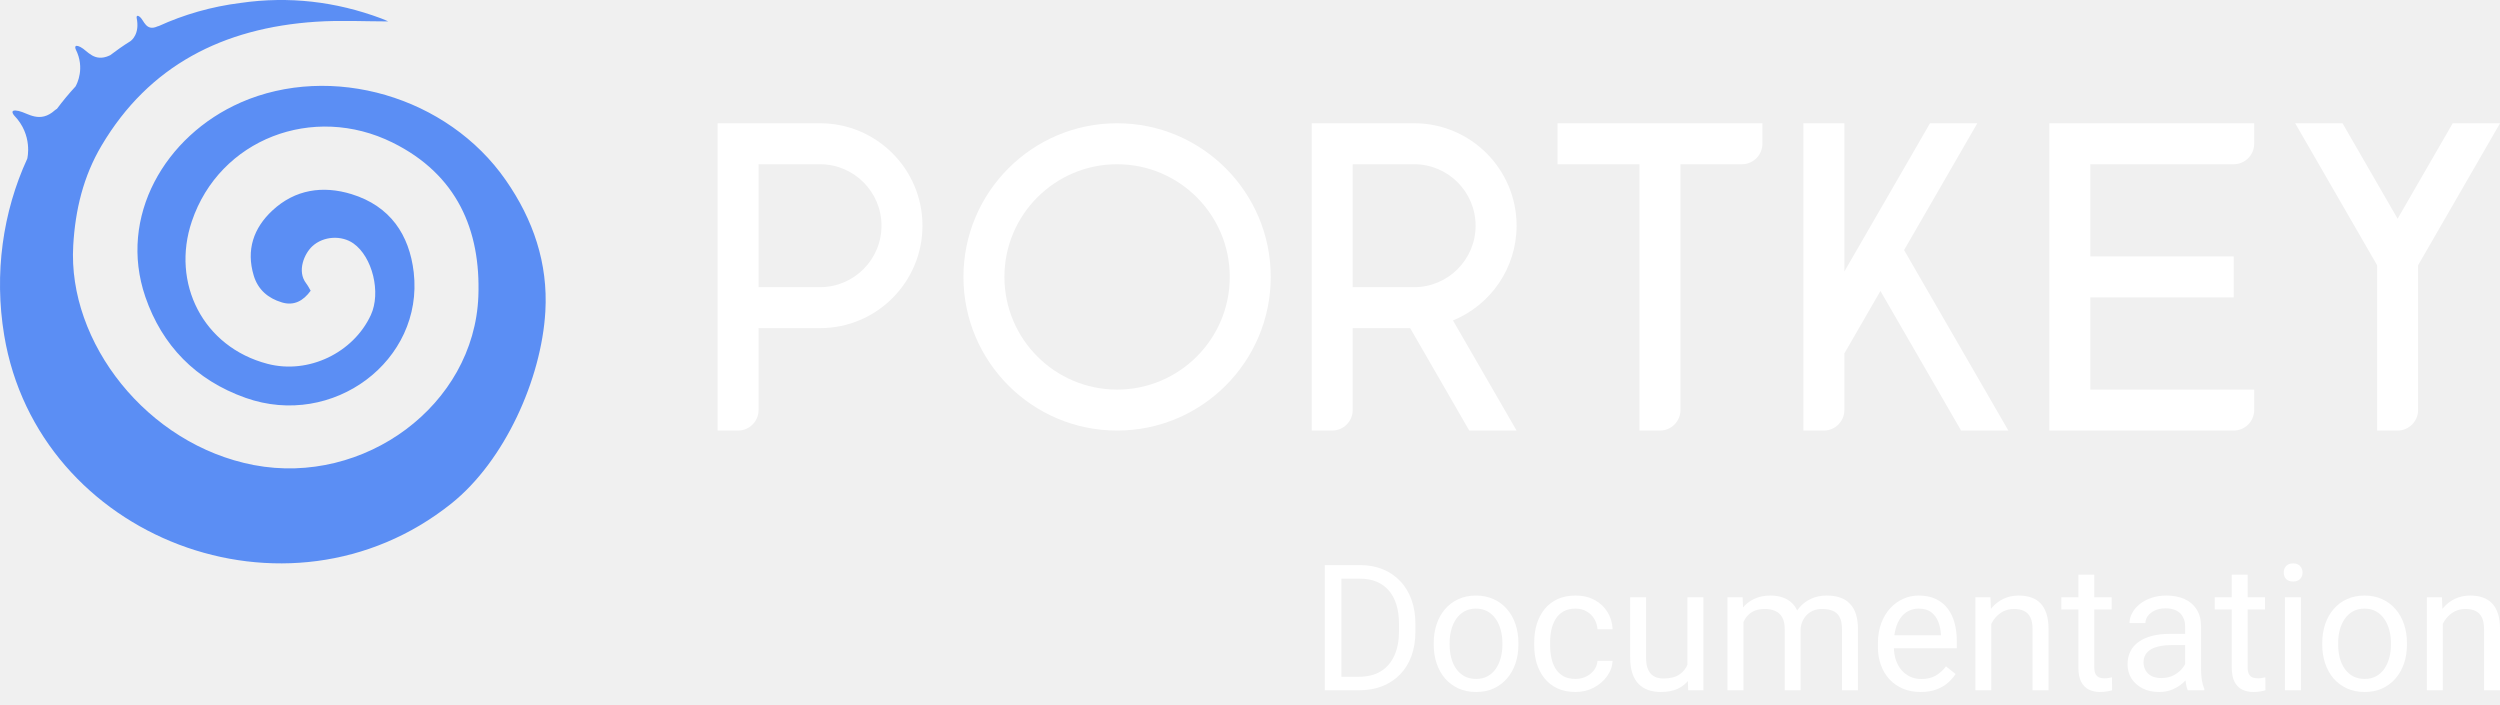
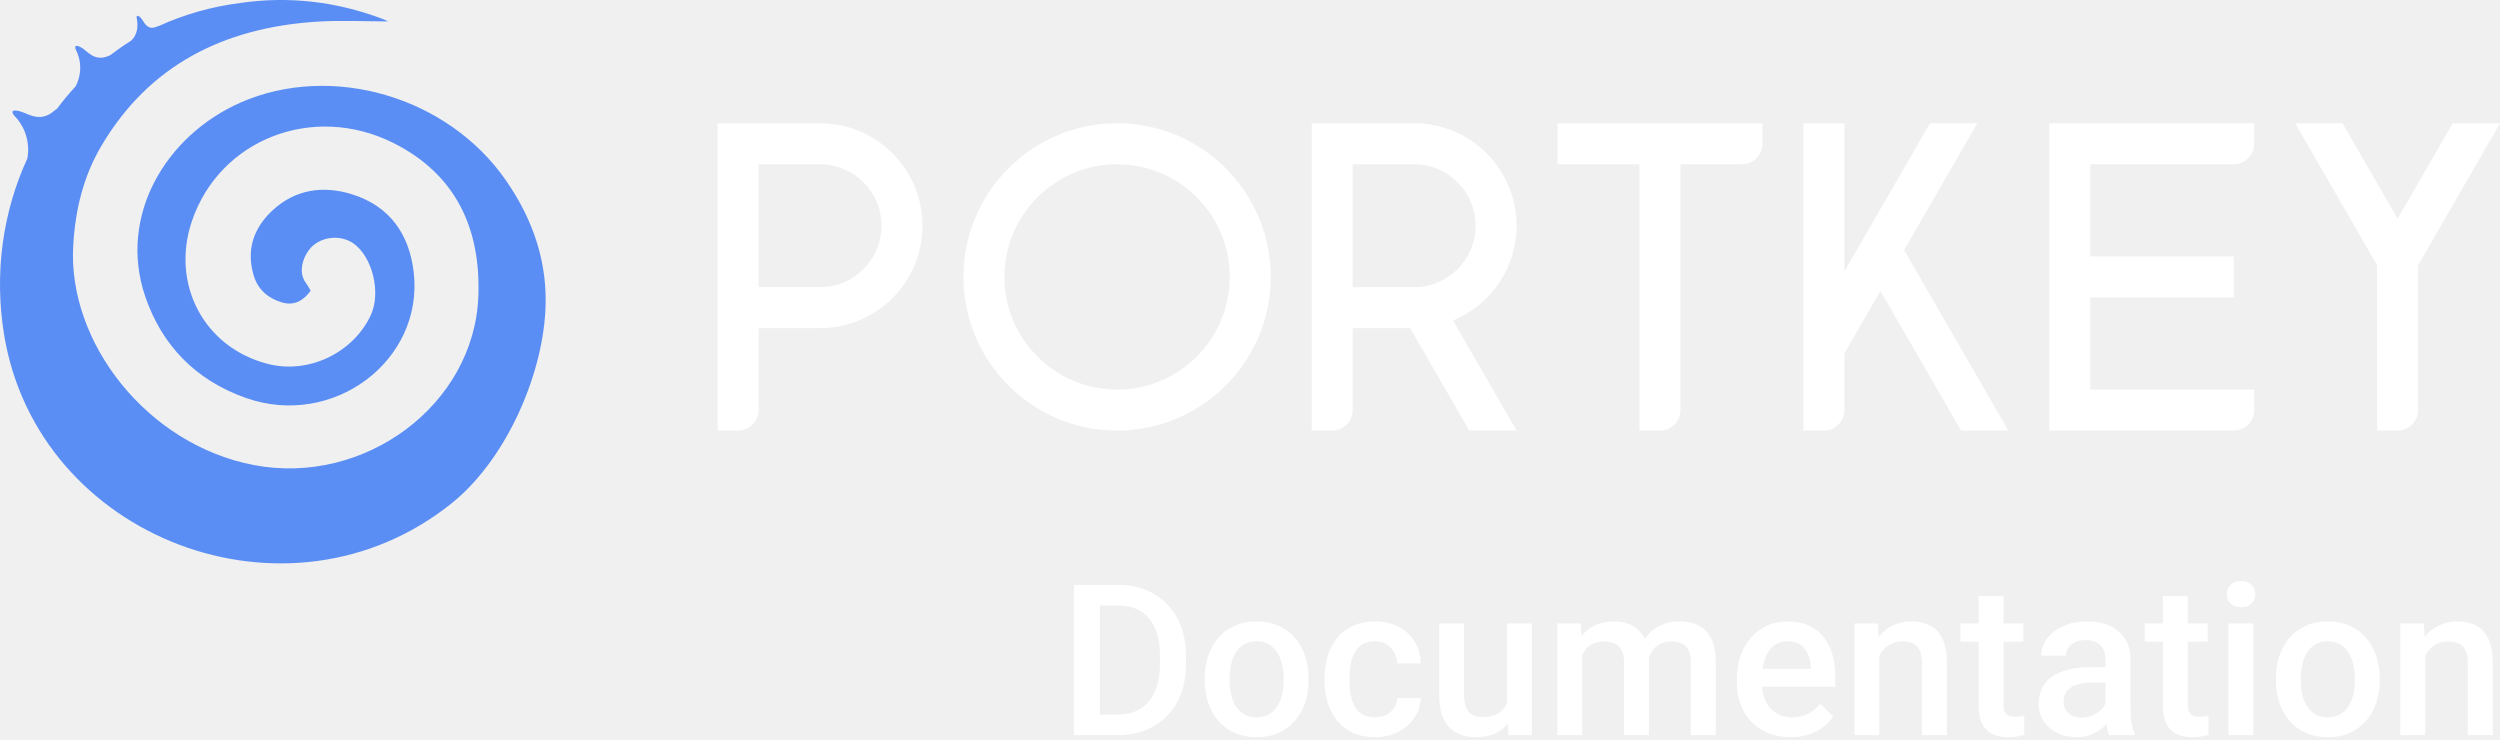
- <svg xmlns="http://www.w3.org/2000/svg" width="142" height="40" viewBox="0 0 142 40" fill="none">
-   <path d="M63.451 9.329C66.983 9.329 69.851 12.197 69.851 15.729C69.851 19.26 66.983 22.129 63.451 22.129C59.919 22.129 57.051 19.26 57.051 15.729C57.051 12.197 59.919 9.329 63.451 9.329ZM63.451 7.001C58.633 7.001 54.724 10.911 54.724 15.729C54.724 20.546 58.633 24.456 63.451 24.456C68.268 24.456 72.178 20.546 72.178 15.729C72.178 10.911 68.268 7.001 63.451 7.001Z" fill="white" />
-   <path d="M126.875 9.329C127.515 9.329 128.038 8.805 128.038 8.165V7.001H116.402V24.456H126.875C127.515 24.456 128.038 23.932 128.038 23.292V22.129H118.729V16.892H126.875V14.565H118.729V9.329H126.875Z" fill="white" />
-   <path d="M95.451 7.001H88.469V9.329H93.123V24.456H94.287C94.927 24.456 95.451 23.932 95.451 23.292V9.329H98.942C99.582 9.329 100.105 8.805 100.105 8.165V7.001H95.451Z" fill="white" />
-   <path d="M46.578 7.001H40.76V24.456H41.923C42.563 24.456 43.087 23.932 43.087 23.292V18.638H46.578C49.79 18.638 52.396 16.031 52.396 12.82C52.396 9.608 49.79 7.001 46.578 7.001ZM46.578 16.311H43.087V9.329H46.578C48.504 9.329 50.069 10.894 50.069 12.82C50.069 14.745 48.504 16.311 46.578 16.311Z" fill="white" />
-   <path d="M86.142 12.82C86.142 9.608 83.535 7.001 80.324 7.001H74.505V24.456H75.669C76.309 24.456 76.833 23.932 76.833 23.292V18.638H80.097L83.454 24.456H86.142L82.529 18.201C84.647 17.335 86.142 15.252 86.142 12.82ZM76.833 9.329H80.324C82.249 9.329 83.814 10.894 83.814 12.82C83.814 14.745 82.249 16.311 80.324 16.311H76.833V9.329Z" fill="white" />
-   <path d="M111.387 24.456H114.075L108.152 14.204L112.312 7.001H109.624L104.76 15.42V7.001H102.433V24.456H103.596C104.236 24.456 104.76 23.932 104.76 23.292V20.075L106.808 16.526L111.387 24.45V24.456Z" fill="white" />
-   <path d="M142.002 7.001H139.314L136.184 12.424L133.054 7.001H130.366L135.02 15.066V24.456H136.184C136.824 24.456 137.348 23.932 137.348 23.292V15.066L142.002 7.001Z" fill="white" />
-   <path d="M13.667 5.825C9.385 7.705 6.691 12.301 8.256 16.862C9.204 19.62 11.113 21.593 13.952 22.599C18.909 24.356 24.076 20.493 23.5 15.466C23.249 13.331 22.167 11.707 19.968 11.027C18.333 10.526 16.762 10.759 15.476 11.952C14.394 12.958 13.975 14.204 14.412 15.652C14.65 16.449 15.226 16.944 16.012 17.177C16.698 17.386 17.233 17.084 17.646 16.513C17.565 16.374 17.489 16.222 17.39 16.094C16.855 15.402 17.286 14.396 17.751 13.977C18.38 13.406 19.398 13.354 20.073 13.825C21.155 14.588 21.655 16.618 21.062 17.898C20.073 20.033 17.53 21.273 15.203 20.668C11.526 19.713 9.71 16.077 10.897 12.569C12.474 7.902 17.78 5.86 22.301 8.1C25.955 9.91 27.311 13.063 27.171 16.828C26.932 23.018 20.689 27.609 14.423 26.416C8.349 25.258 3.834 19.44 4.16 13.942C4.276 11.911 4.736 10.009 5.772 8.263C8.465 3.719 12.678 1.584 17.943 1.235C19.328 1.142 20.73 1.217 22.051 1.217C21.981 1.188 21.812 1.101 21.644 1.043C19.066 0.083 16.407 -0.226 13.684 0.164C11.997 0.374 10.432 0.833 9.018 1.479C8.995 1.479 8.96 1.491 8.925 1.508C8.291 1.782 8.18 1.159 7.953 0.967C7.732 0.787 7.761 1.014 7.761 1.014C7.953 1.927 7.47 2.294 7.406 2.34C7.005 2.59 6.621 2.858 6.249 3.143C6.237 3.143 6.225 3.143 6.22 3.155C5.341 3.556 4.974 2.876 4.573 2.672C4.142 2.457 4.305 2.812 4.305 2.812C4.835 3.865 4.375 4.766 4.288 4.912C3.916 5.313 3.566 5.738 3.235 6.18C3.2 6.204 3.165 6.221 3.124 6.256C2.263 7.036 1.588 6.419 1.059 6.302C0.471 6.174 0.803 6.558 0.803 6.558C1.891 7.676 1.548 9.014 1.548 9.014C0.157 12.039 -0.343 15.536 0.238 19.044C2.153 30.582 16.343 36.033 25.641 28.598C28.66 26.183 30.755 21.534 30.976 17.689C31.133 14.954 30.289 12.476 28.73 10.236C25.425 5.47 18.822 3.562 13.661 5.825H13.667Z" fill="#5B8EF4" />
-   <path d="M138.75 35.053V39.208H137.847V33.925H138.701L138.75 35.053ZM138.535 36.366L138.159 36.351C138.162 35.99 138.216 35.656 138.32 35.35C138.424 35.041 138.571 34.773 138.76 34.545C138.949 34.317 139.173 34.141 139.434 34.017C139.697 33.89 139.989 33.827 140.308 33.827C140.568 33.827 140.802 33.863 141.011 33.934C141.219 34.003 141.396 34.113 141.543 34.266C141.693 34.419 141.807 34.618 141.885 34.862C141.963 35.103 142.002 35.398 142.002 35.746V39.208H141.094V35.736C141.094 35.459 141.053 35.238 140.972 35.072C140.89 34.903 140.771 34.781 140.615 34.706C140.459 34.628 140.267 34.589 140.039 34.589C139.814 34.589 139.609 34.636 139.424 34.73C139.242 34.825 139.084 34.955 138.95 35.121C138.82 35.287 138.717 35.477 138.643 35.692C138.571 35.904 138.535 36.128 138.535 36.366Z" fill="white" />
-   <path d="M131.904 36.625V36.513C131.904 36.132 131.96 35.778 132.07 35.453C132.181 35.124 132.34 34.839 132.549 34.598C132.757 34.354 133.009 34.165 133.306 34.032C133.602 33.895 133.934 33.827 134.302 33.827C134.673 33.827 135.007 33.895 135.303 34.032C135.602 34.165 135.856 34.354 136.064 34.598C136.276 34.839 136.437 35.124 136.548 35.453C136.659 35.778 136.714 36.132 136.714 36.513V36.625C136.714 37.006 136.659 37.359 136.548 37.684C136.437 38.01 136.276 38.295 136.064 38.539C135.856 38.78 135.604 38.968 135.308 39.105C135.015 39.239 134.683 39.305 134.312 39.305C133.94 39.305 133.607 39.239 133.311 39.105C133.014 38.968 132.76 38.78 132.549 38.539C132.34 38.295 132.181 38.01 132.07 37.684C131.96 37.359 131.904 37.006 131.904 36.625ZM132.808 36.513V36.625C132.808 36.888 132.839 37.138 132.9 37.372C132.962 37.603 133.055 37.808 133.179 37.987C133.306 38.166 133.464 38.308 133.652 38.412C133.841 38.513 134.061 38.563 134.312 38.563C134.559 38.563 134.775 38.513 134.961 38.412C135.15 38.308 135.306 38.166 135.43 37.987C135.553 37.808 135.646 37.603 135.708 37.372C135.773 37.138 135.806 36.888 135.806 36.625V36.513C135.806 36.252 135.773 36.006 135.708 35.775C135.646 35.541 135.552 35.334 135.425 35.155C135.301 34.973 135.145 34.83 134.956 34.725C134.771 34.621 134.552 34.569 134.302 34.569C134.054 34.569 133.836 34.621 133.647 34.725C133.462 34.83 133.306 34.973 133.179 35.155C133.055 35.334 132.962 35.541 132.9 35.775C132.839 36.006 132.808 36.252 132.808 36.513Z" fill="white" />
-   <path d="M130.693 33.925V39.208H129.785V33.925H130.693ZM129.717 32.523C129.717 32.377 129.761 32.253 129.849 32.152C129.94 32.051 130.073 32.001 130.249 32.001C130.422 32.001 130.553 32.051 130.645 32.152C130.739 32.253 130.786 32.377 130.786 32.523C130.786 32.663 130.739 32.784 130.645 32.885C130.553 32.982 130.422 33.031 130.249 33.031C130.073 33.031 129.94 32.982 129.849 32.885C129.761 32.784 129.717 32.663 129.717 32.523Z" fill="white" />
-   <path d="M128.652 33.925V34.618H125.796V33.925H128.652ZM126.763 32.64H127.666V37.899C127.666 38.078 127.694 38.213 127.749 38.304C127.804 38.396 127.876 38.456 127.964 38.485C128.052 38.514 128.146 38.529 128.247 38.529C128.322 38.529 128.4 38.523 128.481 38.51C128.566 38.493 128.63 38.48 128.672 38.471L128.677 39.208C128.605 39.231 128.511 39.252 128.394 39.271C128.28 39.294 128.141 39.305 127.979 39.305C127.757 39.305 127.554 39.261 127.368 39.174C127.183 39.086 127.035 38.939 126.924 38.734C126.816 38.526 126.763 38.246 126.763 37.894V32.64Z" fill="white" />
-   <path d="M124.116 38.304V35.585C124.116 35.376 124.074 35.196 123.989 35.043C123.908 34.886 123.784 34.766 123.618 34.681C123.452 34.597 123.247 34.554 123.003 34.554C122.775 34.554 122.575 34.593 122.402 34.672C122.233 34.75 122.1 34.852 122.002 34.979C121.908 35.106 121.86 35.243 121.86 35.389H120.957C120.957 35.201 121.006 35.013 121.104 34.828C121.201 34.642 121.341 34.475 121.523 34.325C121.709 34.172 121.93 34.051 122.188 33.964C122.448 33.873 122.738 33.827 123.057 33.827C123.441 33.827 123.779 33.892 124.072 34.022C124.368 34.152 124.6 34.349 124.766 34.613C124.935 34.873 125.02 35.201 125.02 35.594V38.055C125.02 38.231 125.034 38.418 125.063 38.617C125.096 38.816 125.143 38.986 125.205 39.13V39.208H124.263C124.217 39.104 124.181 38.965 124.155 38.793C124.129 38.617 124.116 38.454 124.116 38.304ZM124.272 36.005L124.282 36.639H123.369C123.112 36.639 122.882 36.661 122.681 36.703C122.479 36.742 122.31 36.802 122.173 36.883C122.036 36.965 121.932 37.068 121.86 37.191C121.789 37.312 121.753 37.453 121.753 37.616C121.753 37.782 121.79 37.933 121.865 38.07C121.94 38.207 122.052 38.316 122.202 38.397C122.355 38.475 122.542 38.514 122.764 38.514C123.04 38.514 123.285 38.456 123.496 38.339C123.708 38.221 123.875 38.078 123.999 37.909C124.126 37.74 124.194 37.575 124.204 37.416L124.59 37.85C124.567 37.987 124.505 38.138 124.404 38.304C124.303 38.471 124.168 38.63 123.999 38.783C123.833 38.933 123.634 39.058 123.403 39.159C123.175 39.257 122.918 39.305 122.632 39.305C122.274 39.305 121.96 39.235 121.689 39.096C121.423 38.956 121.214 38.768 121.064 38.534C120.918 38.296 120.845 38.031 120.845 37.738C120.845 37.455 120.9 37.206 121.011 36.991C121.121 36.773 121.281 36.592 121.489 36.449C121.698 36.303 121.948 36.192 122.241 36.117C122.534 36.042 122.861 36.005 123.223 36.005H124.272Z" fill="white" />
-   <path d="M119.941 33.925V34.618H117.085V33.925H119.941ZM118.052 32.64H118.955V37.899C118.955 38.078 118.983 38.213 119.038 38.304C119.093 38.396 119.165 38.456 119.253 38.485C119.341 38.514 119.435 38.529 119.536 38.529C119.611 38.529 119.689 38.523 119.771 38.51C119.855 38.493 119.919 38.48 119.961 38.471L119.966 39.208C119.894 39.231 119.8 39.252 119.683 39.271C119.569 39.294 119.43 39.305 119.268 39.305C119.046 39.305 118.843 39.261 118.657 39.174C118.472 39.086 118.324 38.939 118.213 38.734C118.105 38.526 118.052 38.246 118.052 37.894V32.64Z" fill="white" />
-   <path d="M113.105 35.053V39.208H112.202V33.925H113.057L113.105 35.053ZM112.891 36.366L112.515 36.351C112.518 35.99 112.572 35.656 112.676 35.35C112.78 35.041 112.926 34.773 113.115 34.545C113.304 34.317 113.529 34.141 113.789 34.017C114.053 33.89 114.344 33.827 114.663 33.827C114.924 33.827 115.158 33.863 115.366 33.934C115.575 34.003 115.752 34.113 115.898 34.266C116.048 34.419 116.162 34.618 116.24 34.862C116.318 35.103 116.357 35.398 116.357 35.746V39.208H115.449V35.736C115.449 35.459 115.409 35.238 115.327 35.072C115.246 34.903 115.127 34.781 114.971 34.706C114.814 34.628 114.622 34.589 114.395 34.589C114.17 34.589 113.965 34.636 113.779 34.73C113.597 34.825 113.439 34.955 113.306 35.121C113.175 35.287 113.073 35.477 112.998 35.692C112.926 35.904 112.891 36.128 112.891 36.366Z" fill="white" />
-   <path d="M109.092 39.305C108.724 39.305 108.39 39.244 108.091 39.12C107.795 38.993 107.539 38.816 107.324 38.588C107.113 38.36 106.95 38.09 106.836 37.777C106.722 37.465 106.665 37.123 106.665 36.752V36.547C106.665 36.117 106.729 35.734 106.855 35.399C106.982 35.061 107.155 34.774 107.373 34.54C107.591 34.305 107.839 34.128 108.115 34.008C108.392 33.887 108.678 33.827 108.975 33.827C109.352 33.827 109.678 33.892 109.951 34.022C110.228 34.152 110.454 34.335 110.63 34.569C110.806 34.8 110.936 35.074 111.021 35.389C111.105 35.702 111.147 36.044 111.147 36.415V36.82H107.202V36.083H110.244V36.014C110.231 35.78 110.182 35.552 110.098 35.331C110.016 35.109 109.886 34.927 109.707 34.784C109.528 34.641 109.284 34.569 108.975 34.569C108.77 34.569 108.581 34.613 108.408 34.701C108.236 34.786 108.088 34.913 107.964 35.082C107.84 35.251 107.744 35.458 107.676 35.702C107.607 35.946 107.573 36.228 107.573 36.547V36.752C107.573 37.002 107.607 37.238 107.676 37.46C107.747 37.678 107.85 37.87 107.983 38.036C108.12 38.202 108.285 38.332 108.477 38.426C108.672 38.521 108.893 38.568 109.141 38.568C109.46 38.568 109.73 38.503 109.951 38.373C110.173 38.243 110.366 38.068 110.532 37.85L111.079 38.285C110.965 38.457 110.82 38.622 110.645 38.778C110.469 38.934 110.252 39.061 109.995 39.159C109.741 39.257 109.44 39.305 109.092 39.305Z" fill="white" />
-   <path d="M99.028 34.974V39.208H98.12V33.925H98.98L99.028 34.974ZM98.843 36.366L98.423 36.351C98.426 35.99 98.473 35.656 98.564 35.35C98.656 35.041 98.791 34.773 98.97 34.545C99.149 34.317 99.372 34.141 99.639 34.017C99.906 33.89 100.215 33.827 100.566 33.827C100.814 33.827 101.042 33.863 101.25 33.934C101.458 34.003 101.639 34.112 101.792 34.261C101.945 34.411 102.064 34.603 102.148 34.838C102.233 35.072 102.275 35.355 102.275 35.687V39.208H101.372V35.731C101.372 35.455 101.325 35.233 101.23 35.067C101.139 34.901 101.009 34.781 100.84 34.706C100.671 34.628 100.472 34.589 100.244 34.589C99.977 34.589 99.754 34.636 99.575 34.73C99.396 34.825 99.253 34.955 99.145 35.121C99.038 35.287 98.96 35.477 98.911 35.692C98.866 35.904 98.843 36.128 98.843 36.366ZM102.266 35.868L101.66 36.053C101.663 35.764 101.711 35.485 101.802 35.218C101.896 34.952 102.031 34.714 102.207 34.506C102.386 34.297 102.606 34.133 102.866 34.013C103.127 33.889 103.424 33.827 103.76 33.827C104.043 33.827 104.294 33.864 104.512 33.939C104.733 34.014 104.919 34.13 105.068 34.286C105.221 34.439 105.337 34.636 105.415 34.877C105.493 35.118 105.532 35.404 105.532 35.736V39.208H104.624V35.726C104.624 35.43 104.577 35.201 104.482 35.038C104.391 34.872 104.261 34.756 104.092 34.691C103.926 34.623 103.727 34.589 103.496 34.589C103.298 34.589 103.122 34.623 102.969 34.691C102.816 34.76 102.687 34.854 102.583 34.974C102.479 35.092 102.399 35.227 102.344 35.38C102.292 35.533 102.266 35.695 102.266 35.868Z" fill="white" />
-   <path d="M95.845 37.987V33.925H96.753V39.208H95.889L95.845 37.987ZM96.016 36.874L96.392 36.864C96.392 37.216 96.354 37.541 96.279 37.841C96.208 38.137 96.091 38.394 95.928 38.612C95.765 38.83 95.552 39.001 95.288 39.125C95.024 39.245 94.704 39.305 94.326 39.305C94.069 39.305 93.833 39.268 93.618 39.193C93.407 39.118 93.224 39.003 93.071 38.846C92.918 38.69 92.799 38.487 92.715 38.236C92.633 37.985 92.593 37.684 92.593 37.333V33.925H93.496V37.343C93.496 37.58 93.522 37.777 93.574 37.933C93.63 38.086 93.703 38.208 93.794 38.3C93.888 38.388 93.993 38.449 94.106 38.485C94.224 38.521 94.344 38.539 94.468 38.539C94.852 38.539 95.156 38.466 95.381 38.319C95.606 38.169 95.767 37.969 95.864 37.718C95.965 37.465 96.016 37.183 96.016 36.874Z" fill="white" />
-   <path d="M89.492 38.563C89.707 38.563 89.906 38.519 90.088 38.431C90.27 38.343 90.42 38.223 90.537 38.07C90.654 37.914 90.721 37.736 90.737 37.538H91.597C91.58 37.85 91.475 38.142 91.279 38.412C91.087 38.679 90.835 38.895 90.522 39.061C90.21 39.224 89.867 39.305 89.492 39.305C89.095 39.305 88.748 39.235 88.452 39.096C88.159 38.956 87.915 38.763 87.72 38.519C87.528 38.275 87.383 37.995 87.285 37.679C87.191 37.36 87.144 37.023 87.144 36.669V36.464C87.144 36.109 87.191 35.773 87.285 35.458C87.383 35.139 87.528 34.857 87.72 34.613C87.915 34.369 88.159 34.177 88.452 34.037C88.748 33.897 89.095 33.827 89.492 33.827C89.906 33.827 90.267 33.911 90.576 34.081C90.885 34.247 91.128 34.475 91.304 34.764C91.483 35.051 91.58 35.376 91.597 35.741H90.737C90.721 35.523 90.659 35.326 90.552 35.15C90.448 34.974 90.304 34.834 90.122 34.73C89.943 34.623 89.733 34.569 89.492 34.569C89.216 34.569 88.983 34.624 88.794 34.735C88.608 34.843 88.46 34.989 88.35 35.175C88.242 35.357 88.164 35.56 88.115 35.785C88.07 36.006 88.047 36.233 88.047 36.464V36.669C88.047 36.9 88.07 37.128 88.115 37.352C88.161 37.577 88.237 37.78 88.345 37.963C88.455 38.145 88.603 38.291 88.789 38.402C88.978 38.51 89.212 38.563 89.492 38.563Z" fill="white" />
-   <path d="M81.436 36.625V36.513C81.436 36.132 81.491 35.778 81.602 35.453C81.712 35.124 81.872 34.839 82.08 34.598C82.288 34.354 82.541 34.165 82.837 34.032C83.133 33.895 83.465 33.827 83.833 33.827C84.204 33.827 84.538 33.895 84.834 34.032C85.133 34.165 85.387 34.354 85.596 34.598C85.807 34.839 85.968 35.124 86.079 35.453C86.19 35.778 86.245 36.132 86.245 36.513V36.625C86.245 37.006 86.19 37.359 86.079 37.684C85.968 38.01 85.807 38.295 85.596 38.539C85.387 38.78 85.135 38.968 84.839 39.105C84.546 39.239 84.214 39.305 83.843 39.305C83.472 39.305 83.138 39.239 82.842 39.105C82.546 38.968 82.292 38.78 82.08 38.539C81.872 38.295 81.712 38.01 81.602 37.684C81.491 37.359 81.436 37.006 81.436 36.625ZM82.339 36.513V36.625C82.339 36.888 82.37 37.138 82.432 37.372C82.493 37.603 82.586 37.808 82.71 37.987C82.837 38.166 82.995 38.308 83.184 38.412C83.372 38.513 83.592 38.563 83.843 38.563C84.09 38.563 84.307 38.513 84.492 38.412C84.681 38.308 84.837 38.166 84.961 37.987C85.085 37.808 85.177 37.603 85.239 37.372C85.304 37.138 85.337 36.888 85.337 36.625V36.513C85.337 36.252 85.304 36.006 85.239 35.775C85.177 35.541 85.083 35.334 84.956 35.155C84.832 34.973 84.676 34.83 84.487 34.725C84.302 34.621 84.084 34.569 83.833 34.569C83.586 34.569 83.368 34.621 83.179 34.725C82.993 34.83 82.837 34.973 82.71 35.155C82.586 35.334 82.493 35.541 82.432 35.775C82.37 36.006 82.339 36.252 82.339 36.513Z" fill="white" />
-   <path d="M77.173 39.208H75.689L75.698 38.441H77.173C77.681 38.441 78.104 38.335 78.442 38.124C78.781 37.909 79.035 37.609 79.204 37.225C79.377 36.838 79.463 36.386 79.463 35.868V35.433C79.463 35.026 79.414 34.665 79.316 34.349C79.219 34.03 79.076 33.762 78.887 33.544C78.698 33.322 78.467 33.155 78.193 33.041C77.923 32.927 77.612 32.87 77.261 32.87H75.659V32.098H77.261C77.726 32.098 78.151 32.176 78.535 32.333C78.919 32.486 79.25 32.709 79.526 33.002C79.806 33.291 80.021 33.643 80.171 34.056C80.321 34.467 80.395 34.929 80.395 35.443V35.868C80.395 36.382 80.321 36.846 80.171 37.26C80.021 37.67 79.805 38.02 79.522 38.309C79.242 38.599 78.903 38.822 78.506 38.978C78.112 39.131 77.668 39.208 77.173 39.208ZM76.191 32.098V39.208H75.249V32.098H76.191Z" fill="white" />
+ <svg xmlns="http://www.w3.org/2000/svg" width="142" height="42" viewBox="0 0 142 42" fill="none">
+   <g clip-path="url(#clip0_7286_6971)">
+     <path d="M63.451 9.329C66.983 9.329 69.851 12.197 69.851 15.729C69.851 19.26 66.983 22.129 63.451 22.129C59.919 22.129 57.051 19.26 57.051 15.729C57.051 12.197 59.919 9.329 63.451 9.329ZM63.451 7.001C58.633 7.001 54.724 10.911 54.724 15.729C54.724 20.546 58.633 24.456 63.451 24.456C68.268 24.456 72.178 20.546 72.178 15.729C72.178 10.911 68.268 7.001 63.451 7.001Z" fill="white" />
+     <path d="M126.875 9.329C127.515 9.329 128.038 8.805 128.038 8.165V7.001H116.402V24.456H126.875C127.515 24.456 128.038 23.932 128.038 23.292V22.129H118.729V16.892H126.875V14.565H118.729V9.329H126.875Z" fill="white" />
+     <path d="M95.451 7.001H88.469V9.329H93.123V24.456H94.287C94.927 24.456 95.451 23.932 95.451 23.292V9.329H98.942C99.582 9.329 100.105 8.805 100.105 8.165V7.001H95.451Z" fill="white" />
+     <path d="M46.578 7.001H40.76V24.456H41.923C42.563 24.456 43.087 23.932 43.087 23.292V18.638H46.578C49.79 18.638 52.396 16.031 52.396 12.82C52.396 9.608 49.79 7.001 46.578 7.001ZM46.578 16.311H43.087V9.329H46.578C48.504 9.329 50.069 10.894 50.069 12.82C50.069 14.745 48.504 16.311 46.578 16.311Z" fill="white" />
+     <path d="M86.142 12.82C86.142 9.608 83.535 7.001 80.324 7.001H74.505V24.456H75.669C76.309 24.456 76.833 23.932 76.833 23.292V18.638H80.097L83.454 24.456H86.142L82.529 18.201C84.647 17.335 86.142 15.252 86.142 12.82ZM76.833 9.329H80.324C82.249 9.329 83.814 10.894 83.814 12.82C83.814 14.745 82.249 16.311 80.324 16.311H76.833V9.329Z" fill="white" />
+     <path d="M111.387 24.456H114.075L108.152 14.204L112.312 7.001H109.624L104.76 15.42V7.001H102.433V24.456H103.596C104.236 24.456 104.76 23.932 104.76 23.292V20.075L106.808 16.526L111.387 24.45V24.456Z" fill="white" />
+     <path d="M142.002 7.001H139.314L136.184 12.424L133.054 7.001H130.366L135.02 15.066V24.456H136.184C136.824 24.456 137.348 23.932 137.348 23.292V15.066L142.002 7.001Z" fill="white" />
+     <path d="M13.667 5.825C9.385 7.705 6.691 12.301 8.256 16.862C9.204 19.62 11.113 21.593 13.952 22.599C18.909 24.356 24.076 20.493 23.5 15.466C23.249 13.331 22.167 11.707 19.968 11.027C18.333 10.526 16.762 10.759 15.476 11.952C14.394 12.958 13.975 14.204 14.412 15.652C14.65 16.449 15.226 16.944 16.012 17.177C16.698 17.386 17.233 17.084 17.646 16.513C17.565 16.374 17.489 16.222 17.39 16.094C16.855 15.402 17.286 14.396 17.751 13.977C18.38 13.406 19.398 13.354 20.073 13.825C21.155 14.588 21.655 16.618 21.062 17.898C20.073 20.033 17.53 21.273 15.203 20.668C11.526 19.713 9.71 16.077 10.897 12.569C12.474 7.902 17.78 5.86 22.301 8.1C25.955 9.91 27.311 13.063 27.171 16.828C26.932 23.018 20.689 27.609 14.423 26.416C8.349 25.258 3.834 19.44 4.16 13.942C4.276 11.911 4.736 10.009 5.772 8.263C8.465 3.719 12.678 1.584 17.943 1.235C19.328 1.142 20.73 1.217 22.051 1.217C21.981 1.188 21.812 1.101 21.644 1.043C19.066 0.083 16.407 -0.226 13.684 0.164C11.997 0.374 10.432 0.833 9.018 1.479C8.995 1.479 8.96 1.491 8.925 1.508C8.291 1.782 8.18 1.159 7.953 0.967C7.732 0.787 7.761 1.014 7.761 1.014C7.953 1.927 7.47 2.294 7.406 2.34C7.005 2.59 6.621 2.858 6.249 3.143C6.237 3.143 6.225 3.143 6.22 3.155C5.341 3.556 4.974 2.876 4.573 2.672C4.142 2.457 4.305 2.812 4.305 2.812C4.835 3.865 4.375 4.766 4.288 4.912C3.916 5.313 3.566 5.738 3.235 6.18C3.2 6.204 3.165 6.221 3.124 6.256C2.263 7.036 1.588 6.419 1.059 6.302C0.471 6.174 0.803 6.558 0.803 6.558C1.891 7.676 1.548 9.014 1.548 9.014C0.157 12.039 -0.343 15.536 0.238 19.044C2.153 30.582 16.343 36.033 25.641 28.598C28.66 26.183 30.755 21.534 30.976 17.689C31.133 14.954 30.289 12.476 28.73 10.236C25.425 5.47 18.822 3.562 13.661 5.825H13.667Z" fill="#5B8EF4" />
+     <path d="M137.752 36.768V41.754H136.34V35.414H137.67L137.752 36.768ZM137.5 38.35L137.043 38.344C137.047 37.895 137.109 37.482 137.23 37.107C137.355 36.732 137.527 36.41 137.746 36.141C137.969 35.871 138.234 35.664 138.543 35.52C138.852 35.371 139.195 35.297 139.574 35.297C139.879 35.297 140.154 35.34 140.4 35.426C140.65 35.508 140.863 35.643 141.039 35.83C141.219 36.018 141.355 36.262 141.449 36.562C141.543 36.859 141.59 37.225 141.59 37.658V41.754H140.172V37.652C140.172 37.348 140.127 37.107 140.037 36.932C139.951 36.752 139.824 36.625 139.656 36.551C139.492 36.473 139.287 36.434 139.041 36.434C138.799 36.434 138.582 36.484 138.391 36.586C138.199 36.688 138.037 36.826 137.904 37.002C137.775 37.178 137.676 37.381 137.605 37.611C137.535 37.842 137.5 38.088 137.5 38.35Z" fill="white" />
+     <path d="M129.273 38.654V38.52C129.273 38.062 129.34 37.639 129.473 37.248C129.605 36.853 129.797 36.512 130.047 36.223C130.301 35.93 130.609 35.703 130.973 35.543C131.34 35.379 131.754 35.297 132.215 35.297C132.68 35.297 133.094 35.379 133.457 35.543C133.824 35.703 134.135 35.93 134.389 36.223C134.643 36.512 134.836 36.853 134.969 37.248C135.102 37.639 135.168 38.062 135.168 38.52V38.654C135.168 39.111 135.102 39.535 134.969 39.926C134.836 40.316 134.643 40.658 134.389 40.951C134.135 41.24 133.826 41.467 133.463 41.631C133.1 41.791 132.688 41.871 132.227 41.871C131.762 41.871 131.346 41.791 130.979 41.631C130.615 41.467 130.307 41.24 130.053 40.951C129.799 40.658 129.605 40.316 129.473 39.926C129.34 39.535 129.273 39.111 129.273 38.654ZM130.686 38.52V38.654C130.686 38.94 130.715 39.209 130.773 39.463C130.832 39.717 130.924 39.94 131.049 40.131C131.174 40.322 131.334 40.473 131.529 40.582C131.725 40.691 131.957 40.746 132.227 40.746C132.488 40.746 132.715 40.691 132.906 40.582C133.102 40.473 133.262 40.322 133.387 40.131C133.512 39.94 133.604 39.717 133.662 39.463C133.725 39.209 133.756 38.94 133.756 38.654V38.52C133.756 38.238 133.725 37.973 133.662 37.723C133.604 37.469 133.51 37.244 133.381 37.049C133.256 36.853 133.096 36.701 132.9 36.592C132.709 36.478 132.48 36.422 132.215 36.422C131.949 36.422 131.719 36.478 131.523 36.592C131.332 36.701 131.174 36.853 131.049 37.049C130.924 37.244 130.832 37.469 130.773 37.723C130.715 37.973 130.686 38.238 130.686 38.52Z" fill="white" />
+     <path d="M127.996 35.414V41.754H126.578V35.414H127.996ZM126.484 33.75C126.484 33.535 126.555 33.357 126.695 33.217C126.84 33.072 127.039 33 127.293 33C127.543 33 127.74 33.072 127.885 33.217C128.029 33.357 128.102 33.535 128.102 33.75C128.102 33.961 128.029 34.137 127.885 34.277C127.74 34.418 127.543 34.488 127.293 34.488C127.039 34.488 126.84 34.418 126.695 34.277C126.555 34.137 126.484 33.961 126.484 33.75Z" fill="white" />
+     <path d="M125.395 35.414V36.445H121.82V35.414H125.395ZM122.852 33.861H124.264V40.002C124.264 40.197 124.291 40.348 124.346 40.453C124.404 40.555 124.484 40.623 124.586 40.658C124.688 40.693 124.807 40.711 124.943 40.711C125.041 40.711 125.135 40.705 125.225 40.693C125.314 40.682 125.387 40.67 125.441 40.658L125.447 41.736C125.33 41.772 125.193 41.803 125.037 41.83C124.885 41.857 124.709 41.871 124.51 41.871C124.186 41.871 123.898 41.815 123.648 41.701C123.398 41.584 123.203 41.395 123.062 41.133C122.922 40.871 122.852 40.523 122.852 40.09V33.861Z" fill="white" />
+     <path d="M119.594 40.482V37.459C119.594 37.232 119.553 37.037 119.471 36.873C119.389 36.709 119.264 36.582 119.096 36.492C118.932 36.402 118.725 36.357 118.475 36.357C118.244 36.357 118.045 36.397 117.877 36.475C117.709 36.553 117.578 36.658 117.484 36.791C117.391 36.924 117.344 37.074 117.344 37.242H115.938C115.938 36.992 115.998 36.75 116.119 36.516C116.24 36.281 116.416 36.072 116.646 35.889C116.877 35.705 117.152 35.56 117.473 35.455C117.793 35.35 118.152 35.297 118.551 35.297C119.027 35.297 119.449 35.377 119.816 35.537C120.188 35.697 120.479 35.94 120.689 36.264C120.904 36.584 121.012 36.986 121.012 37.471V40.289C121.012 40.578 121.031 40.838 121.07 41.068C121.113 41.295 121.174 41.492 121.252 41.66V41.754H119.805C119.738 41.602 119.686 41.408 119.646 41.174C119.611 40.935 119.594 40.705 119.594 40.482ZM119.799 37.898L119.811 38.772H118.797C118.535 38.772 118.305 38.797 118.105 38.848C117.906 38.895 117.74 38.965 117.607 39.059C117.475 39.152 117.375 39.266 117.309 39.398C117.242 39.531 117.209 39.682 117.209 39.85C117.209 40.018 117.248 40.172 117.326 40.312C117.404 40.449 117.518 40.557 117.666 40.635C117.818 40.713 118.002 40.752 118.217 40.752C118.506 40.752 118.758 40.693 118.973 40.576C119.191 40.455 119.363 40.309 119.488 40.137C119.613 39.961 119.68 39.795 119.688 39.639L120.145 40.266C120.098 40.426 120.018 40.598 119.904 40.781C119.791 40.965 119.643 41.141 119.459 41.309C119.279 41.473 119.062 41.607 118.809 41.713C118.559 41.818 118.27 41.871 117.941 41.871C117.527 41.871 117.158 41.789 116.834 41.625C116.51 41.457 116.256 41.232 116.072 40.951C115.889 40.666 115.797 40.344 115.797 39.984C115.797 39.648 115.859 39.352 115.984 39.094C116.113 38.832 116.301 38.613 116.547 38.438C116.797 38.262 117.102 38.129 117.461 38.039C117.82 37.945 118.23 37.898 118.691 37.898H119.799Z" fill="white" />
+     <path d="M114.93 35.414V36.445H111.355V35.414H114.93ZM112.387 33.861H113.799V40.002C113.799 40.197 113.826 40.348 113.881 40.453C113.939 40.555 114.02 40.623 114.121 40.658C114.223 40.693 114.342 40.711 114.479 40.711C114.576 40.711 114.67 40.705 114.76 40.693C114.85 40.682 114.922 40.67 114.977 40.658L114.982 41.736C114.865 41.772 114.729 41.803 114.572 41.83C114.42 41.857 114.244 41.871 114.045 41.871C113.721 41.871 113.434 41.815 113.184 41.701C112.934 41.584 112.738 41.395 112.598 41.133C112.457 40.871 112.387 40.523 112.387 40.09V33.861Z" fill="white" />
+     <path d="M106.744 36.768V41.754H105.332V35.414H106.662L106.744 36.768ZM106.492 38.35L106.035 38.344C106.039 37.895 106.102 37.482 106.223 37.107C106.348 36.732 106.52 36.41 106.738 36.141C106.961 35.871 107.227 35.664 107.535 35.52C107.844 35.371 108.188 35.297 108.566 35.297C108.871 35.297 109.146 35.34 109.393 35.426C109.643 35.508 109.855 35.643 110.031 35.83C110.211 36.018 110.348 36.262 110.441 36.562C110.535 36.859 110.582 37.225 110.582 37.658V41.754H109.164V37.652C109.164 37.348 109.119 37.107 109.029 36.932C108.943 36.752 108.816 36.625 108.648 36.551C108.484 36.473 108.279 36.434 108.033 36.434C107.791 36.434 107.574 36.484 107.383 36.586C107.191 36.688 107.029 36.826 106.896 37.002C106.768 37.178 106.668 37.381 106.598 37.611C106.527 37.842 106.492 38.088 106.492 38.35Z" fill="white" />
+     <path d="M101.705 41.871C101.236 41.871 100.812 41.795 100.434 41.643C100.059 41.486 99.738 41.27 99.473 40.992C99.211 40.715 99.01 40.389 98.869 40.014C98.728 39.639 98.658 39.234 98.658 38.801V38.566C98.658 38.07 98.731 37.621 98.875 37.219C99.019 36.816 99.221 36.473 99.478 36.188C99.736 35.898 100.041 35.678 100.393 35.525C100.744 35.373 101.125 35.297 101.535 35.297C101.988 35.297 102.385 35.373 102.725 35.525C103.064 35.678 103.346 35.893 103.568 36.17C103.795 36.443 103.963 36.77 104.072 37.148C104.186 37.527 104.242 37.945 104.242 38.402V39.006H99.344V37.992H102.848V37.881C102.84 37.627 102.789 37.389 102.695 37.166C102.605 36.943 102.467 36.764 102.279 36.627C102.092 36.49 101.842 36.422 101.529 36.422C101.295 36.422 101.086 36.473 100.902 36.574C100.723 36.672 100.572 36.815 100.451 37.002C100.33 37.19 100.236 37.416 100.17 37.682C100.107 37.943 100.076 38.238 100.076 38.566V38.801C100.076 39.078 100.113 39.336 100.188 39.574C100.266 39.809 100.379 40.014 100.527 40.19C100.676 40.365 100.855 40.504 101.066 40.605C101.277 40.703 101.518 40.752 101.787 40.752C102.127 40.752 102.43 40.684 102.695 40.547C102.961 40.41 103.191 40.217 103.387 39.967L104.131 40.688C103.994 40.887 103.816 41.078 103.598 41.262C103.379 41.441 103.111 41.588 102.795 41.701C102.482 41.815 102.119 41.871 101.705 41.871Z" fill="white" />
+     <path d="M89.869 36.703V41.754H88.457V35.414H89.787L89.869 36.703ZM89.641 38.35L89.16 38.344C89.16 37.906 89.215 37.502 89.324 37.131C89.434 36.76 89.594 36.438 89.805 36.164C90.016 35.887 90.277 35.674 90.59 35.525C90.906 35.373 91.272 35.297 91.686 35.297C91.975 35.297 92.238 35.34 92.477 35.426C92.719 35.508 92.928 35.639 93.103 35.818C93.283 35.998 93.42 36.228 93.514 36.51C93.611 36.791 93.66 37.131 93.66 37.529V41.754H92.248V37.652C92.248 37.344 92.201 37.102 92.107 36.926C92.018 36.75 91.887 36.625 91.715 36.551C91.547 36.473 91.346 36.434 91.111 36.434C90.846 36.434 90.619 36.484 90.432 36.586C90.248 36.688 90.098 36.826 89.981 37.002C89.863 37.178 89.777 37.381 89.723 37.611C89.668 37.842 89.641 38.088 89.641 38.35ZM93.572 37.975L92.91 38.121C92.91 37.738 92.963 37.377 93.068 37.037C93.178 36.693 93.336 36.393 93.543 36.135C93.754 35.873 94.014 35.668 94.322 35.52C94.631 35.371 94.984 35.297 95.383 35.297C95.707 35.297 95.996 35.342 96.25 35.432C96.508 35.518 96.727 35.654 96.906 35.842C97.086 36.029 97.223 36.273 97.316 36.574C97.41 36.871 97.457 37.23 97.457 37.652V41.754H96.039V37.647C96.039 37.326 95.992 37.078 95.898 36.902C95.809 36.727 95.68 36.605 95.512 36.539C95.344 36.469 95.143 36.434 94.908 36.434C94.689 36.434 94.496 36.475 94.328 36.557C94.164 36.635 94.025 36.746 93.912 36.891C93.799 37.031 93.713 37.193 93.654 37.377C93.6 37.56 93.572 37.76 93.572 37.975Z" fill="white" />
+     <path d="M85.592 40.26V35.414H87.01V41.754H85.674L85.592 40.26ZM85.791 38.941L86.266 38.93C86.266 39.355 86.219 39.748 86.125 40.107C86.031 40.463 85.887 40.773 85.691 41.039C85.496 41.301 85.246 41.506 84.941 41.654C84.637 41.799 84.272 41.871 83.846 41.871C83.537 41.871 83.254 41.826 82.996 41.736C82.738 41.647 82.516 41.508 82.328 41.32C82.144 41.133 82.002 40.889 81.9 40.588C81.799 40.287 81.748 39.928 81.748 39.51V35.414H83.16V39.522C83.16 39.752 83.188 39.945 83.242 40.102C83.297 40.254 83.371 40.377 83.465 40.471C83.559 40.565 83.668 40.631 83.793 40.67C83.918 40.709 84.051 40.728 84.191 40.728C84.594 40.728 84.91 40.65 85.141 40.494C85.375 40.334 85.541 40.119 85.639 39.85C85.74 39.58 85.791 39.277 85.791 38.941Z" fill="white" />
+     <path d="M78.098 40.746C78.328 40.746 78.535 40.701 78.719 40.611C78.906 40.518 79.057 40.389 79.17 40.225C79.287 40.06 79.352 39.871 79.363 39.656H80.693C80.686 40.066 80.564 40.44 80.33 40.775C80.096 41.111 79.785 41.379 79.398 41.578C79.012 41.773 78.584 41.871 78.115 41.871C77.631 41.871 77.209 41.789 76.85 41.625C76.49 41.457 76.191 41.227 75.953 40.934C75.715 40.641 75.535 40.303 75.414 39.92C75.297 39.537 75.238 39.127 75.238 38.69V38.484C75.238 38.047 75.297 37.637 75.414 37.254C75.535 36.867 75.715 36.527 75.953 36.234C76.191 35.941 76.49 35.713 76.85 35.549C77.209 35.381 77.629 35.297 78.109 35.297C78.617 35.297 79.062 35.398 79.445 35.602C79.828 35.801 80.129 36.08 80.348 36.44C80.57 36.795 80.686 37.209 80.693 37.682H79.363C79.352 37.447 79.293 37.236 79.188 37.049C79.086 36.857 78.941 36.705 78.754 36.592C78.57 36.478 78.35 36.422 78.092 36.422C77.807 36.422 77.57 36.48 77.383 36.598C77.195 36.711 77.049 36.867 76.943 37.066C76.838 37.262 76.762 37.482 76.715 37.728C76.672 37.971 76.65 38.223 76.65 38.484V38.69C76.65 38.951 76.672 39.205 76.715 39.451C76.758 39.697 76.832 39.918 76.938 40.113C77.047 40.305 77.195 40.459 77.383 40.576C77.57 40.69 77.809 40.746 78.098 40.746Z" fill="white" />
+     <path d="M68.43 38.654V38.52C68.43 38.062 68.496 37.639 68.629 37.248C68.762 36.853 68.953 36.512 69.203 36.223C69.457 35.93 69.766 35.703 70.129 35.543C70.496 35.379 70.91 35.297 71.371 35.297C71.836 35.297 72.25 35.379 72.613 35.543C72.981 35.703 73.291 35.93 73.545 36.223C73.799 36.512 73.992 36.853 74.125 37.248C74.258 37.639 74.324 38.062 74.324 38.52V38.654C74.324 39.111 74.258 39.535 74.125 39.926C73.992 40.316 73.799 40.658 73.545 40.951C73.291 41.24 72.982 41.467 72.619 41.631C72.256 41.791 71.844 41.871 71.383 41.871C70.918 41.871 70.502 41.791 70.135 41.631C69.772 41.467 69.463 41.24 69.209 40.951C68.955 40.658 68.762 40.316 68.629 39.926C68.496 39.535 68.43 39.111 68.43 38.654ZM69.842 38.52V38.654C69.842 38.94 69.871 39.209 69.93 39.463C69.988 39.717 70.08 39.94 70.205 40.131C70.33 40.322 70.49 40.473 70.686 40.582C70.881 40.691 71.113 40.746 71.383 40.746C71.644 40.746 71.871 40.691 72.062 40.582C72.258 40.473 72.418 40.322 72.543 40.131C72.668 39.94 72.76 39.717 72.818 39.463C72.881 39.209 72.912 38.94 72.912 38.654V38.52C72.912 38.238 72.881 37.973 72.818 37.723C72.76 37.469 72.666 37.244 72.537 37.049C72.412 36.853 72.252 36.701 72.057 36.592C71.865 36.478 71.637 36.422 71.371 36.422C71.106 36.422 70.875 36.478 70.68 36.592C70.488 36.701 70.33 36.853 70.205 37.049C70.08 37.244 69.988 37.469 69.93 37.723C69.871 37.973 69.842 38.238 69.842 38.52Z" fill="white" />
+     <path d="M63.478 41.754H61.656L61.668 40.588H63.478C64.006 40.588 64.447 40.473 64.803 40.242C65.162 40.012 65.432 39.682 65.611 39.252C65.795 38.822 65.887 38.31 65.887 37.717V37.254C65.887 36.793 65.834 36.385 65.728 36.029C65.627 35.674 65.475 35.375 65.272 35.133C65.072 34.891 64.826 34.707 64.533 34.582C64.244 34.457 63.91 34.395 63.531 34.395H61.621V33.223H63.531C64.098 33.223 64.615 33.318 65.084 33.51C65.553 33.697 65.957 33.969 66.297 34.324C66.641 34.68 66.904 35.105 67.088 35.602C67.272 36.098 67.363 36.652 67.363 37.266V37.717C67.363 38.33 67.272 38.885 67.088 39.381C66.904 39.877 66.641 40.303 66.297 40.658C65.953 41.01 65.543 41.281 65.066 41.473C64.594 41.66 64.064 41.754 63.478 41.754ZM62.471 33.223V41.754H61V33.223H62.471Z" fill="white" />
+   </g>
+   <defs>
+     <clipPath id="clip0_7286_6971">
+       <rect width="142.002" height="42" fill="white" />
+     </clipPath>
+   </defs>
</svg>
